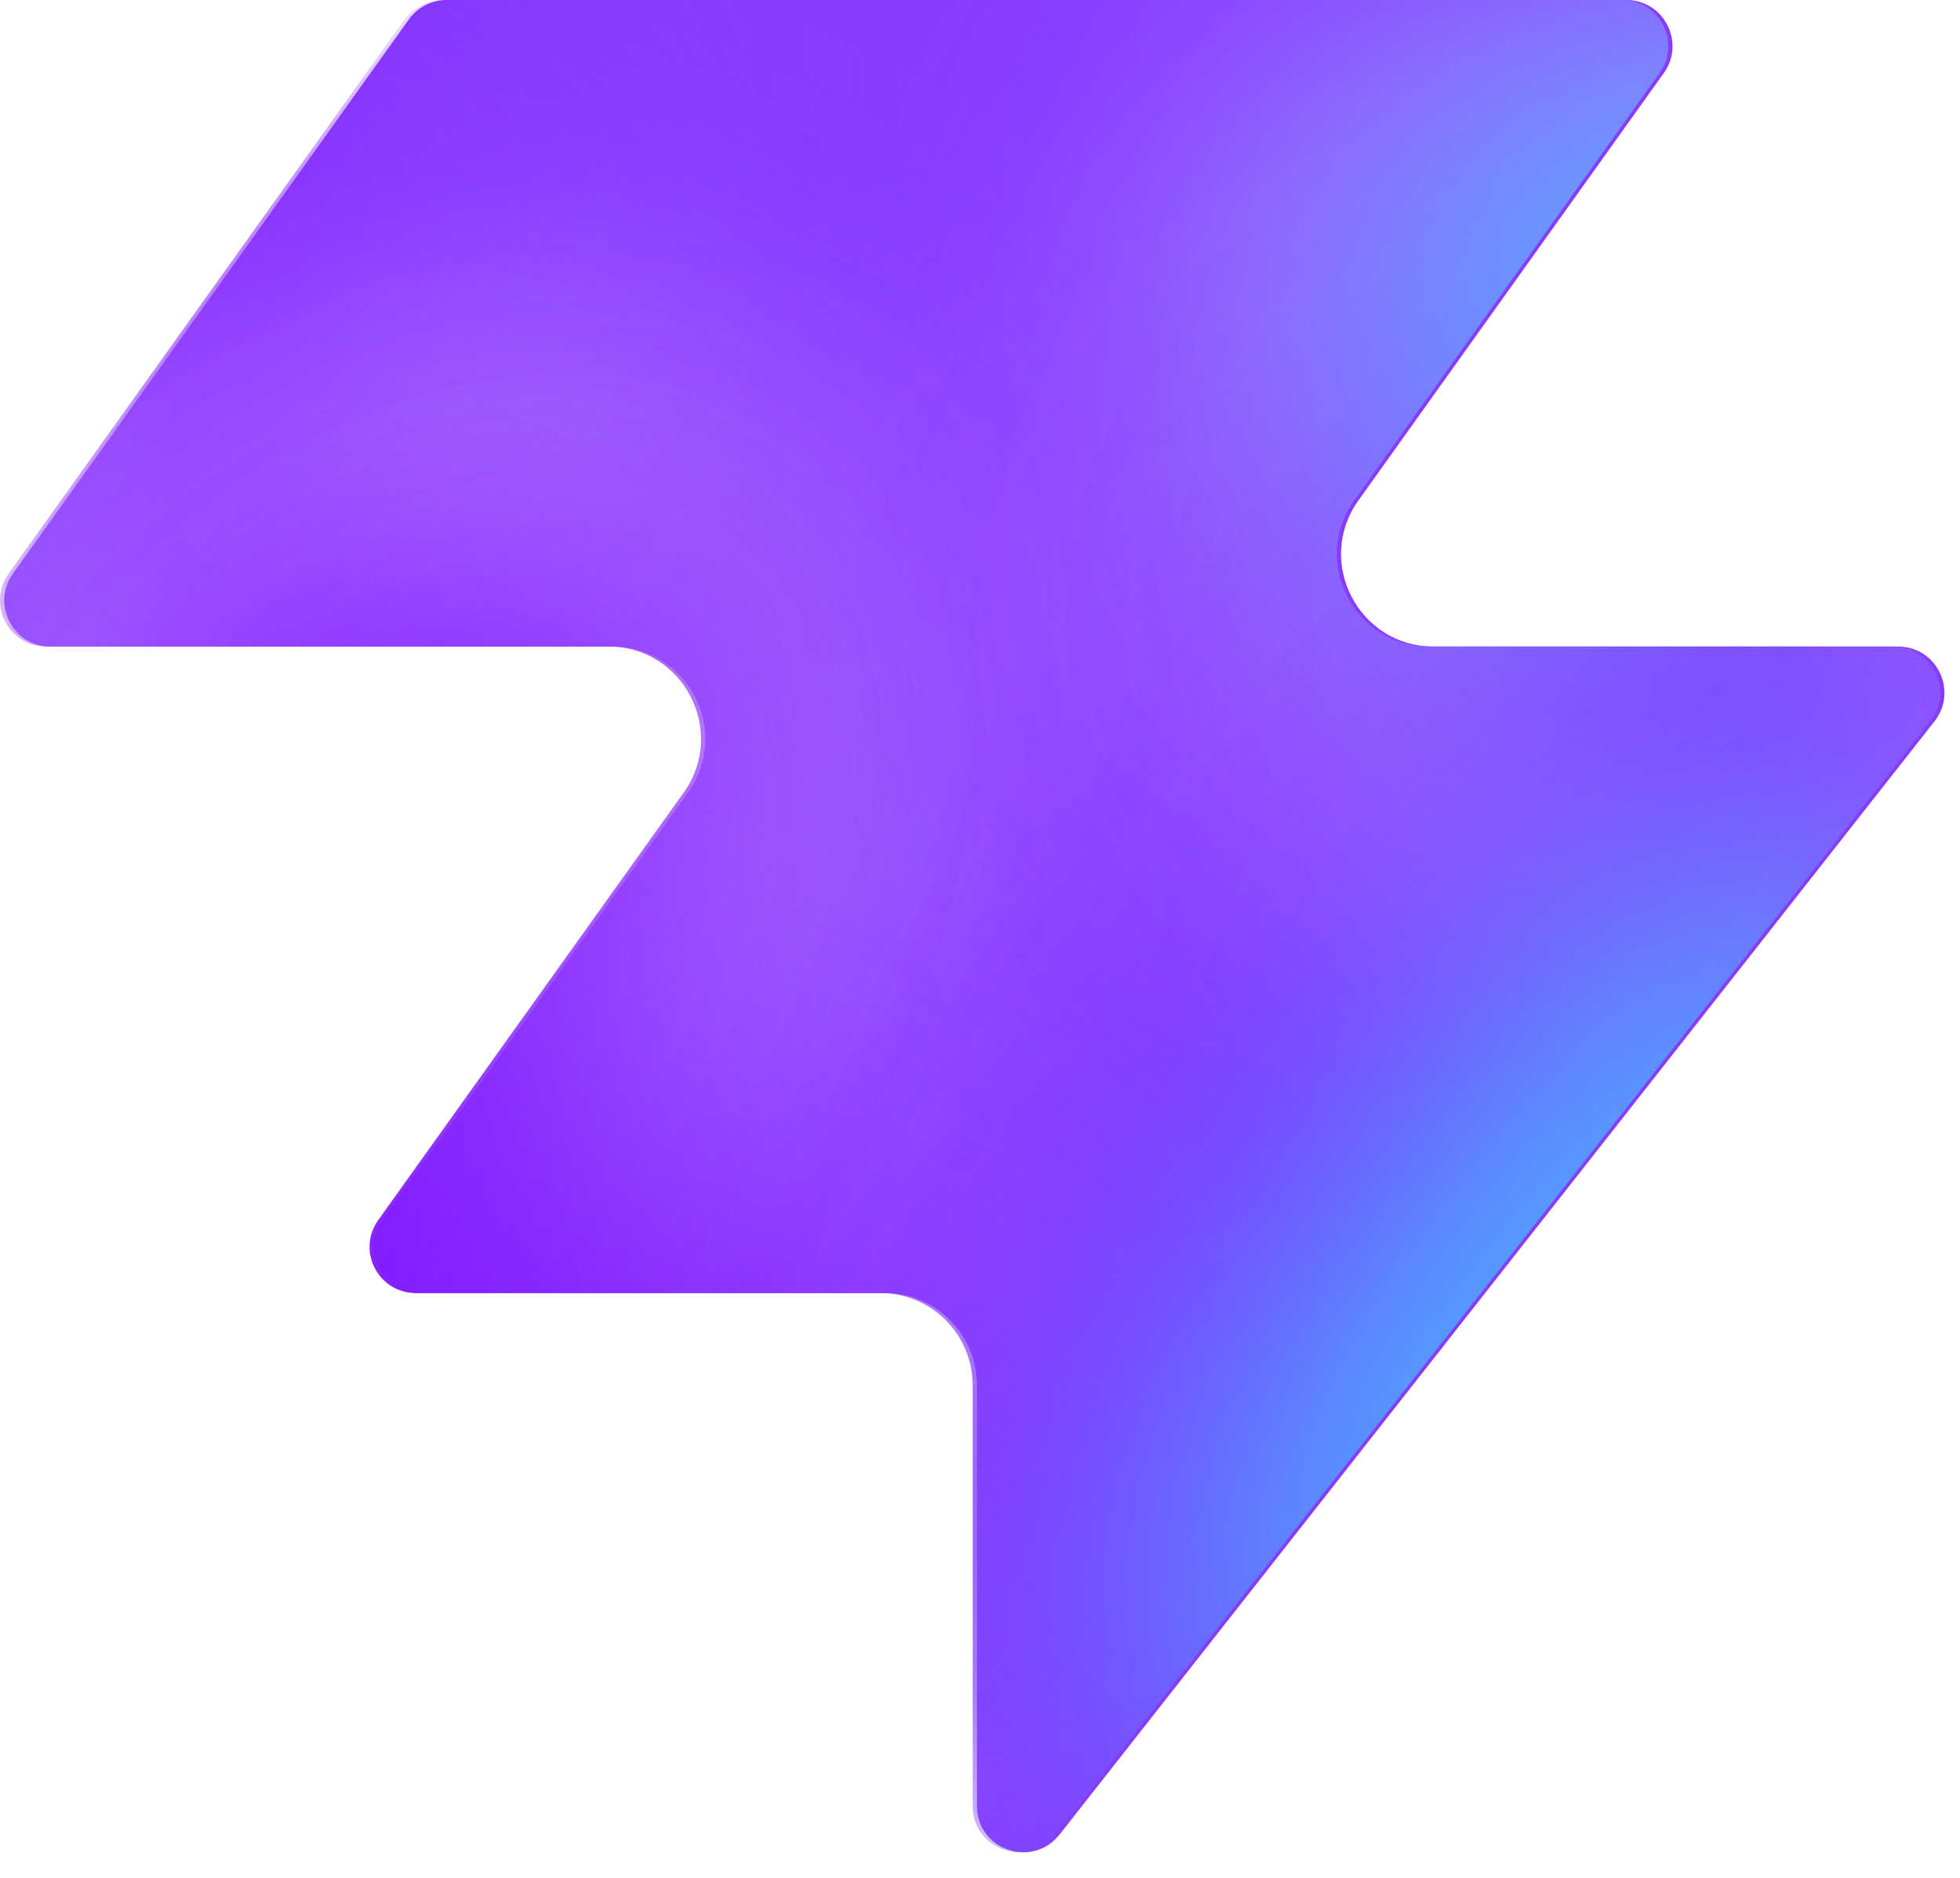
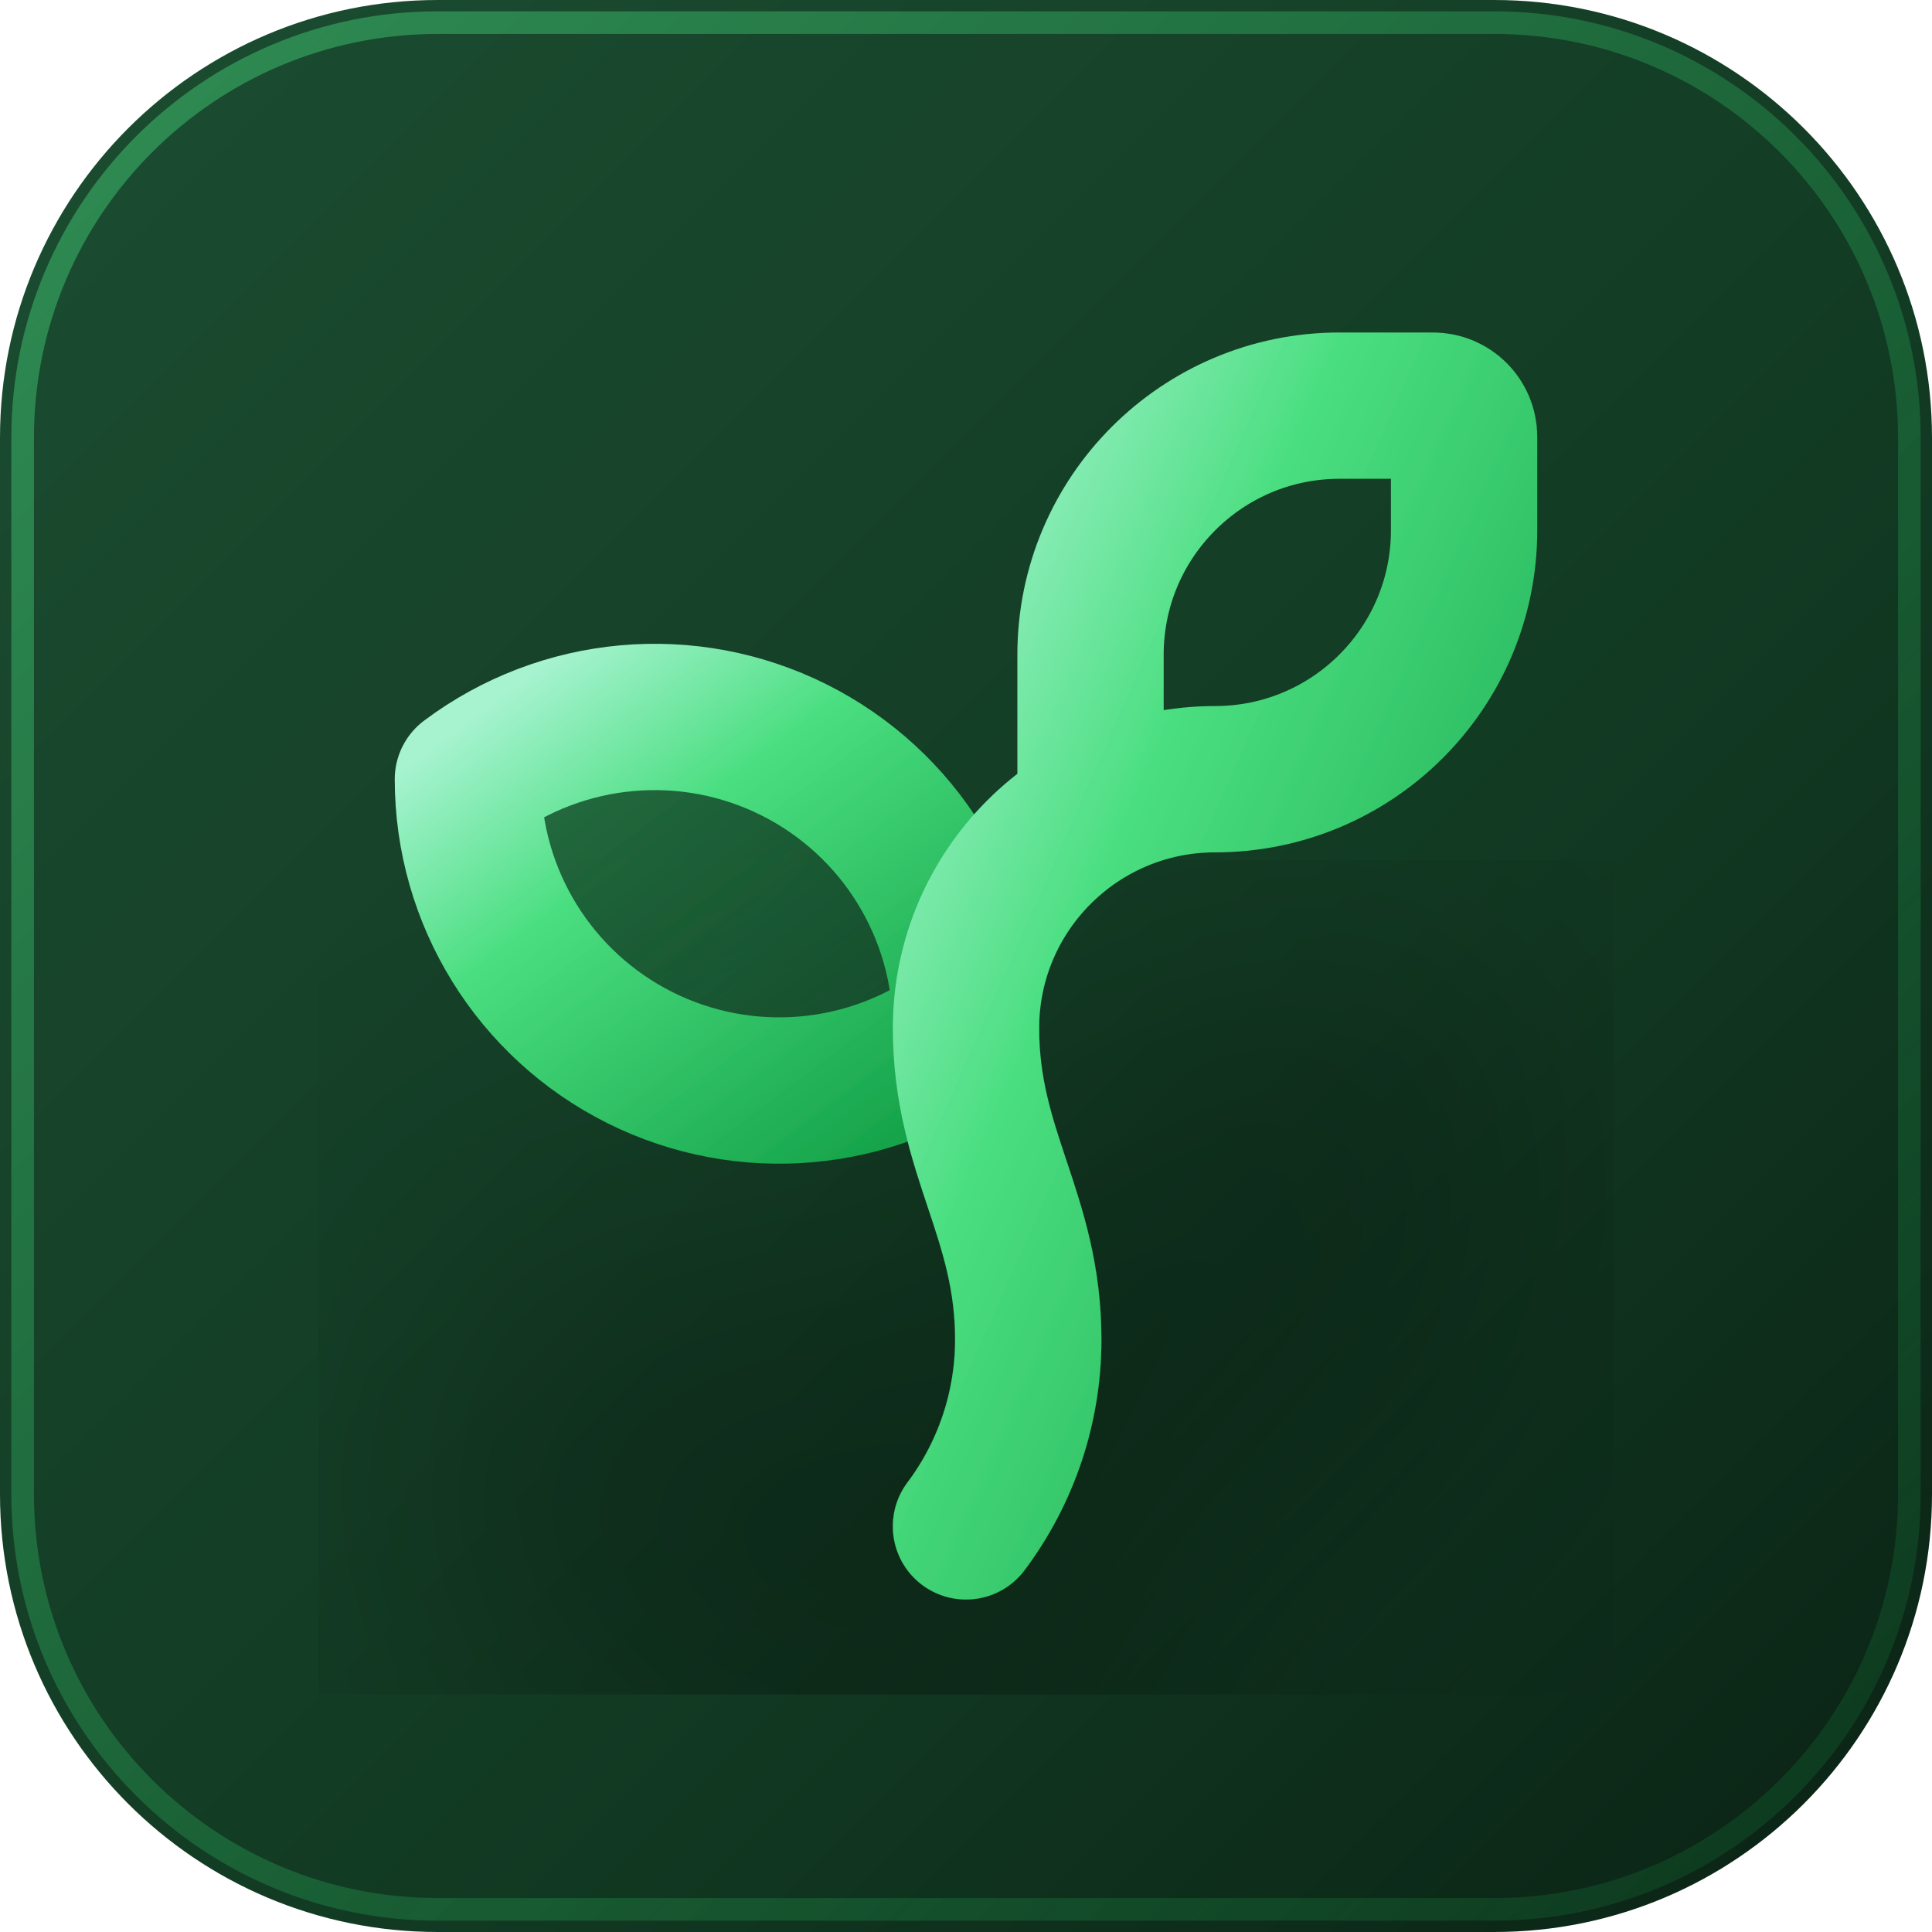
- <svg xmlns="http://www.w3.org/2000/svg" width="48" height="46" fill="none" viewBox="0 0 48 46">
-   <path fill="#863bff" d="M25.946 44.938c-.664.845-2.021.375-2.021-.698V33.937a2.26 2.26 0 0 0-2.262-2.262H10.287c-.92 0-1.456-1.04-.92-1.788l7.48-10.471c1.07-1.497 0-3.578-1.842-3.578H1.237c-.92 0-1.456-1.04-.92-1.788L10.013.474c.214-.297.556-.474.92-.474h28.894c.92 0 1.456 1.04.92 1.788l-7.48 10.471c-1.07 1.498 0 3.579 1.842 3.579h11.377c.943 0 1.473 1.088.89 1.83L25.947 44.94z" style="fill:#863bff;fill:color(display-p3 .525 .23 1);fill-opacity:1" />
-   <mask id="a" width="48" height="46" x="0" y="0" maskUnits="userSpaceOnUse" style="mask-type:alpha">
-     <path fill="#000" d="M25.842 44.938c-.664.844-2.021.375-2.021-.698V33.937a2.26 2.26 0 0 0-2.262-2.262H10.183c-.92 0-1.456-1.04-.92-1.788l7.48-10.471c1.07-1.498 0-3.579-1.842-3.579H1.133c-.92 0-1.456-1.04-.92-1.787L9.91.473c.214-.297.556-.474.92-.474h28.894c.92 0 1.456 1.04.92 1.788l-7.48 10.471c-1.07 1.498 0 3.578 1.842 3.578h11.377c.943 0 1.473 1.088.89 1.832L25.843 44.94z" style="fill:#000;fill-opacity:1" />
-   </mask>
-   <g mask="url(#a)">
-     <g filter="url(#b)">
-       <ellipse cx="5.508" cy="14.704" fill="#ede6ff" rx="5.508" ry="14.704" style="fill:#ede6ff;fill:color(display-p3 .927 .903 1);fill-opacity:1" transform="matrix(.00324 1 1 -.00324 -4.47 31.516)" />
-     </g>
-     <g filter="url(#c)">
-       <ellipse cx="10.399" cy="29.851" fill="#ede6ff" rx="10.399" ry="29.851" style="fill:#ede6ff;fill:color(display-p3 .927 .903 1);fill-opacity:1" transform="matrix(.00324 1 1 -.00324 -39.328 7.883)" />
-     </g>
-     <g filter="url(#d)">
-       <ellipse cx="5.508" cy="30.487" fill="#7e14ff" rx="5.508" ry="30.487" style="fill:#7e14ff;fill:color(display-p3 .492 .077 1);fill-opacity:1" transform="rotate(89.814 -25.913 -14.639)scale(1 -1)" />
-     </g>
-     <g filter="url(#e)">
-       <ellipse cx="5.508" cy="30.599" fill="#7e14ff" rx="5.508" ry="30.599" style="fill:#7e14ff;fill:color(display-p3 .492 .077 1);fill-opacity:1" transform="rotate(89.814 -32.644 -3.334)scale(1 -1)" />
-     </g>
-     <g filter="url(#f)">
-       <ellipse cx="5.508" cy="30.599" fill="#7e14ff" rx="5.508" ry="30.599" style="fill:#7e14ff;fill:color(display-p3 .492 .077 1);fill-opacity:1" transform="matrix(.00324 1 1 -.00324 -34.34 30.47)" />
-     </g>
-     <g filter="url(#g)">
-       <ellipse cx="14.072" cy="22.078" fill="#ede6ff" rx="14.072" ry="22.078" style="fill:#ede6ff;fill:color(display-p3 .927 .903 1);fill-opacity:1" transform="rotate(93.35 24.506 48.493)scale(-1 1)" />
-     </g>
-     <g filter="url(#h)">
-       <ellipse cx="3.47" cy="21.501" fill="#7e14ff" rx="3.47" ry="21.501" style="fill:#7e14ff;fill:color(display-p3 .492 .077 1);fill-opacity:1" transform="rotate(89.009 28.708 47.59)scale(-1 1)" />
-     </g>
-     <g filter="url(#i)">
-       <ellipse cx="3.47" cy="21.501" fill="#7e14ff" rx="3.47" ry="21.501" style="fill:#7e14ff;fill:color(display-p3 .492 .077 1);fill-opacity:1" transform="rotate(89.009 28.708 47.59)scale(-1 1)" />
-     </g>
-     <g filter="url(#j)">
-       <ellipse cx=".387" cy="8.972" fill="#7e14ff" rx="4.407" ry="29.108" style="fill:#7e14ff;fill:color(display-p3 .492 .077 1);fill-opacity:1" transform="rotate(39.51 .387 8.972)" />
-     </g>
-     <g filter="url(#k)">
-       <ellipse cx="47.523" cy="-6.092" fill="#7e14ff" rx="4.407" ry="29.108" style="fill:#7e14ff;fill:color(display-p3 .492 .077 1);fill-opacity:1" transform="rotate(37.892 47.523 -6.092)" />
-     </g>
-     <g filter="url(#l)">
-       <ellipse cx="41.412" cy="6.333" fill="#47bfff" rx="5.971" ry="9.665" style="fill:#47bfff;fill:color(display-p3 .28 .748 1);fill-opacity:1" transform="rotate(37.892 41.412 6.333)" />
-     </g>
-     <g filter="url(#m)">
-       <ellipse cx="-1.879" cy="38.332" fill="#7e14ff" rx="4.407" ry="29.108" style="fill:#7e14ff;fill:color(display-p3 .492 .077 1);fill-opacity:1" transform="rotate(37.892 -1.88 38.332)" />
-     </g>
-     <g filter="url(#n)">
-       <ellipse cx="-1.879" cy="38.332" fill="#7e14ff" rx="4.407" ry="29.108" style="fill:#7e14ff;fill:color(display-p3 .492 .077 1);fill-opacity:1" transform="rotate(37.892 -1.88 38.332)" />
-     </g>
-     <g filter="url(#o)">
-       <ellipse cx="35.651" cy="29.907" fill="#7e14ff" rx="4.407" ry="29.108" style="fill:#7e14ff;fill:color(display-p3 .492 .077 1);fill-opacity:1" transform="rotate(37.892 35.651 29.907)" />
-     </g>
-     <g filter="url(#p)">
-       <ellipse cx="38.418" cy="32.4" fill="#47bfff" rx="5.971" ry="15.297" style="fill:#47bfff;fill:color(display-p3 .28 .748 1);fill-opacity:1" transform="rotate(37.892 38.418 32.4)" />
-     </g>
-   </g>
+ <svg xmlns="http://www.w3.org/2000/svg" viewBox="0 0 512 512" width="512" height="512">
  <defs>
-     <filter id="b" width="60.045" height="41.654" x="-19.77" y="16.149" color-interpolation-filters="sRGB" filterUnits="userSpaceOnUse">
-       <feFlood flood-opacity="0" result="BackgroundImageFix" />
-       <feBlend in="SourceGraphic" in2="BackgroundImageFix" result="shape" />
-       <feGaussianBlur result="effect1_foregroundBlur_2002_17158" stdDeviation="7.659" />
-     </filter>
-     <filter id="c" width="90.34" height="51.437" x="-54.613" y="-7.533" color-interpolation-filters="sRGB" filterUnits="userSpaceOnUse">
-       <feFlood flood-opacity="0" result="BackgroundImageFix" />
-       <feBlend in="SourceGraphic" in2="BackgroundImageFix" result="shape" />
-       <feGaussianBlur result="effect1_foregroundBlur_2002_17158" stdDeviation="7.659" />
-     </filter>
-     <filter id="d" width="79.355" height="29.4" x="-49.64" y="2.03" color-interpolation-filters="sRGB" filterUnits="userSpaceOnUse">
-       <feFlood flood-opacity="0" result="BackgroundImageFix" />
-       <feBlend in="SourceGraphic" in2="BackgroundImageFix" result="shape" />
-       <feGaussianBlur result="effect1_foregroundBlur_2002_17158" stdDeviation="4.596" />
-     </filter>
-     <filter id="e" width="79.579" height="29.4" x="-45.045" y="20.029" color-interpolation-filters="sRGB" filterUnits="userSpaceOnUse">
-       <feFlood flood-opacity="0" result="BackgroundImageFix" />
-       <feBlend in="SourceGraphic" in2="BackgroundImageFix" result="shape" />
-       <feGaussianBlur result="effect1_foregroundBlur_2002_17158" stdDeviation="4.596" />
-     </filter>
-     <filter id="f" width="79.579" height="29.4" x="-43.513" y="21.178" color-interpolation-filters="sRGB" filterUnits="userSpaceOnUse">
-       <feFlood flood-opacity="0" result="BackgroundImageFix" />
-       <feBlend in="SourceGraphic" in2="BackgroundImageFix" result="shape" />
-       <feGaussianBlur result="effect1_foregroundBlur_2002_17158" stdDeviation="4.596" />
-     </filter>
-     <filter id="g" width="74.749" height="58.852" x="15.756" y="-17.901" color-interpolation-filters="sRGB" filterUnits="userSpaceOnUse">
-       <feFlood flood-opacity="0" result="BackgroundImageFix" />
-       <feBlend in="SourceGraphic" in2="BackgroundImageFix" result="shape" />
-       <feGaussianBlur result="effect1_foregroundBlur_2002_17158" stdDeviation="7.659" />
-     </filter>
-     <filter id="h" width="61.377" height="25.362" x="23.548" y="2.284" color-interpolation-filters="sRGB" filterUnits="userSpaceOnUse">
-       <feFlood flood-opacity="0" result="BackgroundImageFix" />
-       <feBlend in="SourceGraphic" in2="BackgroundImageFix" result="shape" />
-       <feGaussianBlur result="effect1_foregroundBlur_2002_17158" stdDeviation="4.596" />
-     </filter>
-     <filter id="i" width="61.377" height="25.362" x="23.548" y="2.284" color-interpolation-filters="sRGB" filterUnits="userSpaceOnUse">
-       <feFlood flood-opacity="0" result="BackgroundImageFix" />
-       <feBlend in="SourceGraphic" in2="BackgroundImageFix" result="shape" />
-       <feGaussianBlur result="effect1_foregroundBlur_2002_17158" stdDeviation="4.596" />
-     </filter>
-     <filter id="j" width="56.045" height="63.649" x="-27.636" y="-22.853" color-interpolation-filters="sRGB" filterUnits="userSpaceOnUse">
-       <feFlood flood-opacity="0" result="BackgroundImageFix" />
-       <feBlend in="SourceGraphic" in2="BackgroundImageFix" result="shape" />
-       <feGaussianBlur result="effect1_foregroundBlur_2002_17158" stdDeviation="4.596" />
-     </filter>
-     <filter id="k" width="54.814" height="64.646" x="20.116" y="-38.415" color-interpolation-filters="sRGB" filterUnits="userSpaceOnUse">
-       <feFlood flood-opacity="0" result="BackgroundImageFix" />
-       <feBlend in="SourceGraphic" in2="BackgroundImageFix" result="shape" />
-       <feGaussianBlur result="effect1_foregroundBlur_2002_17158" stdDeviation="4.596" />
-     </filter>
-     <filter id="l" width="33.541" height="35.313" x="24.641" y="-11.323" color-interpolation-filters="sRGB" filterUnits="userSpaceOnUse">
-       <feFlood flood-opacity="0" result="BackgroundImageFix" />
-       <feBlend in="SourceGraphic" in2="BackgroundImageFix" result="shape" />
-       <feGaussianBlur result="effect1_foregroundBlur_2002_17158" stdDeviation="4.596" />
-     </filter>
-     <filter id="m" width="54.814" height="64.646" x="-29.286" y="6.009" color-interpolation-filters="sRGB" filterUnits="userSpaceOnUse">
-       <feFlood flood-opacity="0" result="BackgroundImageFix" />
-       <feBlend in="SourceGraphic" in2="BackgroundImageFix" result="shape" />
-       <feGaussianBlur result="effect1_foregroundBlur_2002_17158" stdDeviation="4.596" />
-     </filter>
-     <filter id="n" width="54.814" height="64.646" x="-29.286" y="6.009" color-interpolation-filters="sRGB" filterUnits="userSpaceOnUse">
-       <feFlood flood-opacity="0" result="BackgroundImageFix" />
-       <feBlend in="SourceGraphic" in2="BackgroundImageFix" result="shape" />
-       <feGaussianBlur result="effect1_foregroundBlur_2002_17158" stdDeviation="4.596" />
-     </filter>
-     <filter id="o" width="54.814" height="64.646" x="8.244" y="-2.416" color-interpolation-filters="sRGB" filterUnits="userSpaceOnUse">
-       <feFlood flood-opacity="0" result="BackgroundImageFix" />
-       <feBlend in="SourceGraphic" in2="BackgroundImageFix" result="shape" />
-       <feGaussianBlur result="effect1_foregroundBlur_2002_17158" stdDeviation="4.596" />
-     </filter>
-     <filter id="p" width="39.409" height="43.623" x="18.713" y="10.588" color-interpolation-filters="sRGB" filterUnits="userSpaceOnUse">
-       <feFlood flood-opacity="0" result="BackgroundImageFix" />
-       <feBlend in="SourceGraphic" in2="BackgroundImageFix" result="shape" />
-       <feGaussianBlur result="effect1_foregroundBlur_2002_17158" stdDeviation="4.596" />
+     <linearGradient id="bg" x1="0%" y1="0%" x2="100%" y2="100%">
+       <stop offset="0%" stop-color="#1b4d31" />
+       <stop offset="60%" stop-color="#123a23" />
+       <stop offset="100%" stop-color="#0a2214" />
+     </linearGradient>
+     <linearGradient id="sprout" x1="0%" y1="0%" x2="100%" y2="100%">
+       <stop offset="0%" stop-color="#a7f3d0" />
+       <stop offset="35%" stop-color="#4ade80" />
+       <stop offset="100%" stop-color="#16a34a" />
+     </linearGradient>
+     <linearGradient id="leafGlow" x1="0%" y1="0%" x2="100%" y2="100%">
+       <stop offset="0%" stop-color="#4ade80" stop-opacity="0.32" />
+       <stop offset="100%" stop-color="#16a34a" stop-opacity="0.10" />
+     </linearGradient>
+     <linearGradient id="ring" x1="0%" y1="0%" x2="100%" y2="100%">
+       <stop offset="0%" stop-color="#4ade80" stop-opacity="0.45" />
+       <stop offset="100%" stop-color="#16a34a" stop-opacity="0.15" />
+     </linearGradient>
+     <filter id="shadow" x="-15%" y="-15%" width="130%" height="130%">
+       <feDropShadow dx="0" dy="10" stdDeviation="14" flood-color="#000000" flood-opacity="0.45" />
    </filter>
  </defs>
+   <rect width="512" height="512" rx="116" fill="url(#bg)" />
+   <rect x="6" y="6" width="500" height="500" rx="110" fill="none" stroke="url(#ring)" stroke-width="6" />
+   <g transform="translate(58, 58) scale(16.5)" filter="url(#shadow)">
+     <path d="M5 21h14" stroke="url(#sprout)" stroke-width="2.35" stroke-linecap="round" stroke-linejoin="round" fill="none" />
+     <path d="M4 9a5 5 0 0 1 8 4 5 5 0 0 1-8-4" fill="url(#leafGlow)" stroke="url(#sprout)" stroke-width="2.35" stroke-linecap="round" stroke-linejoin="round" />
+     <path d="M14 9.536V7a4 4 0 0 1 4-4h1.5a.5.5 0 0 1 .5.5V5a4 4 0 0 1-4 4 4 4 0 0 0-4 4c0 2 1 3 1 5a5 5 0 0 1-1 3" stroke="url(#sprout)" stroke-width="2.35" stroke-linecap="round" stroke-linejoin="round" fill="none" />
+   </g>
</svg>
